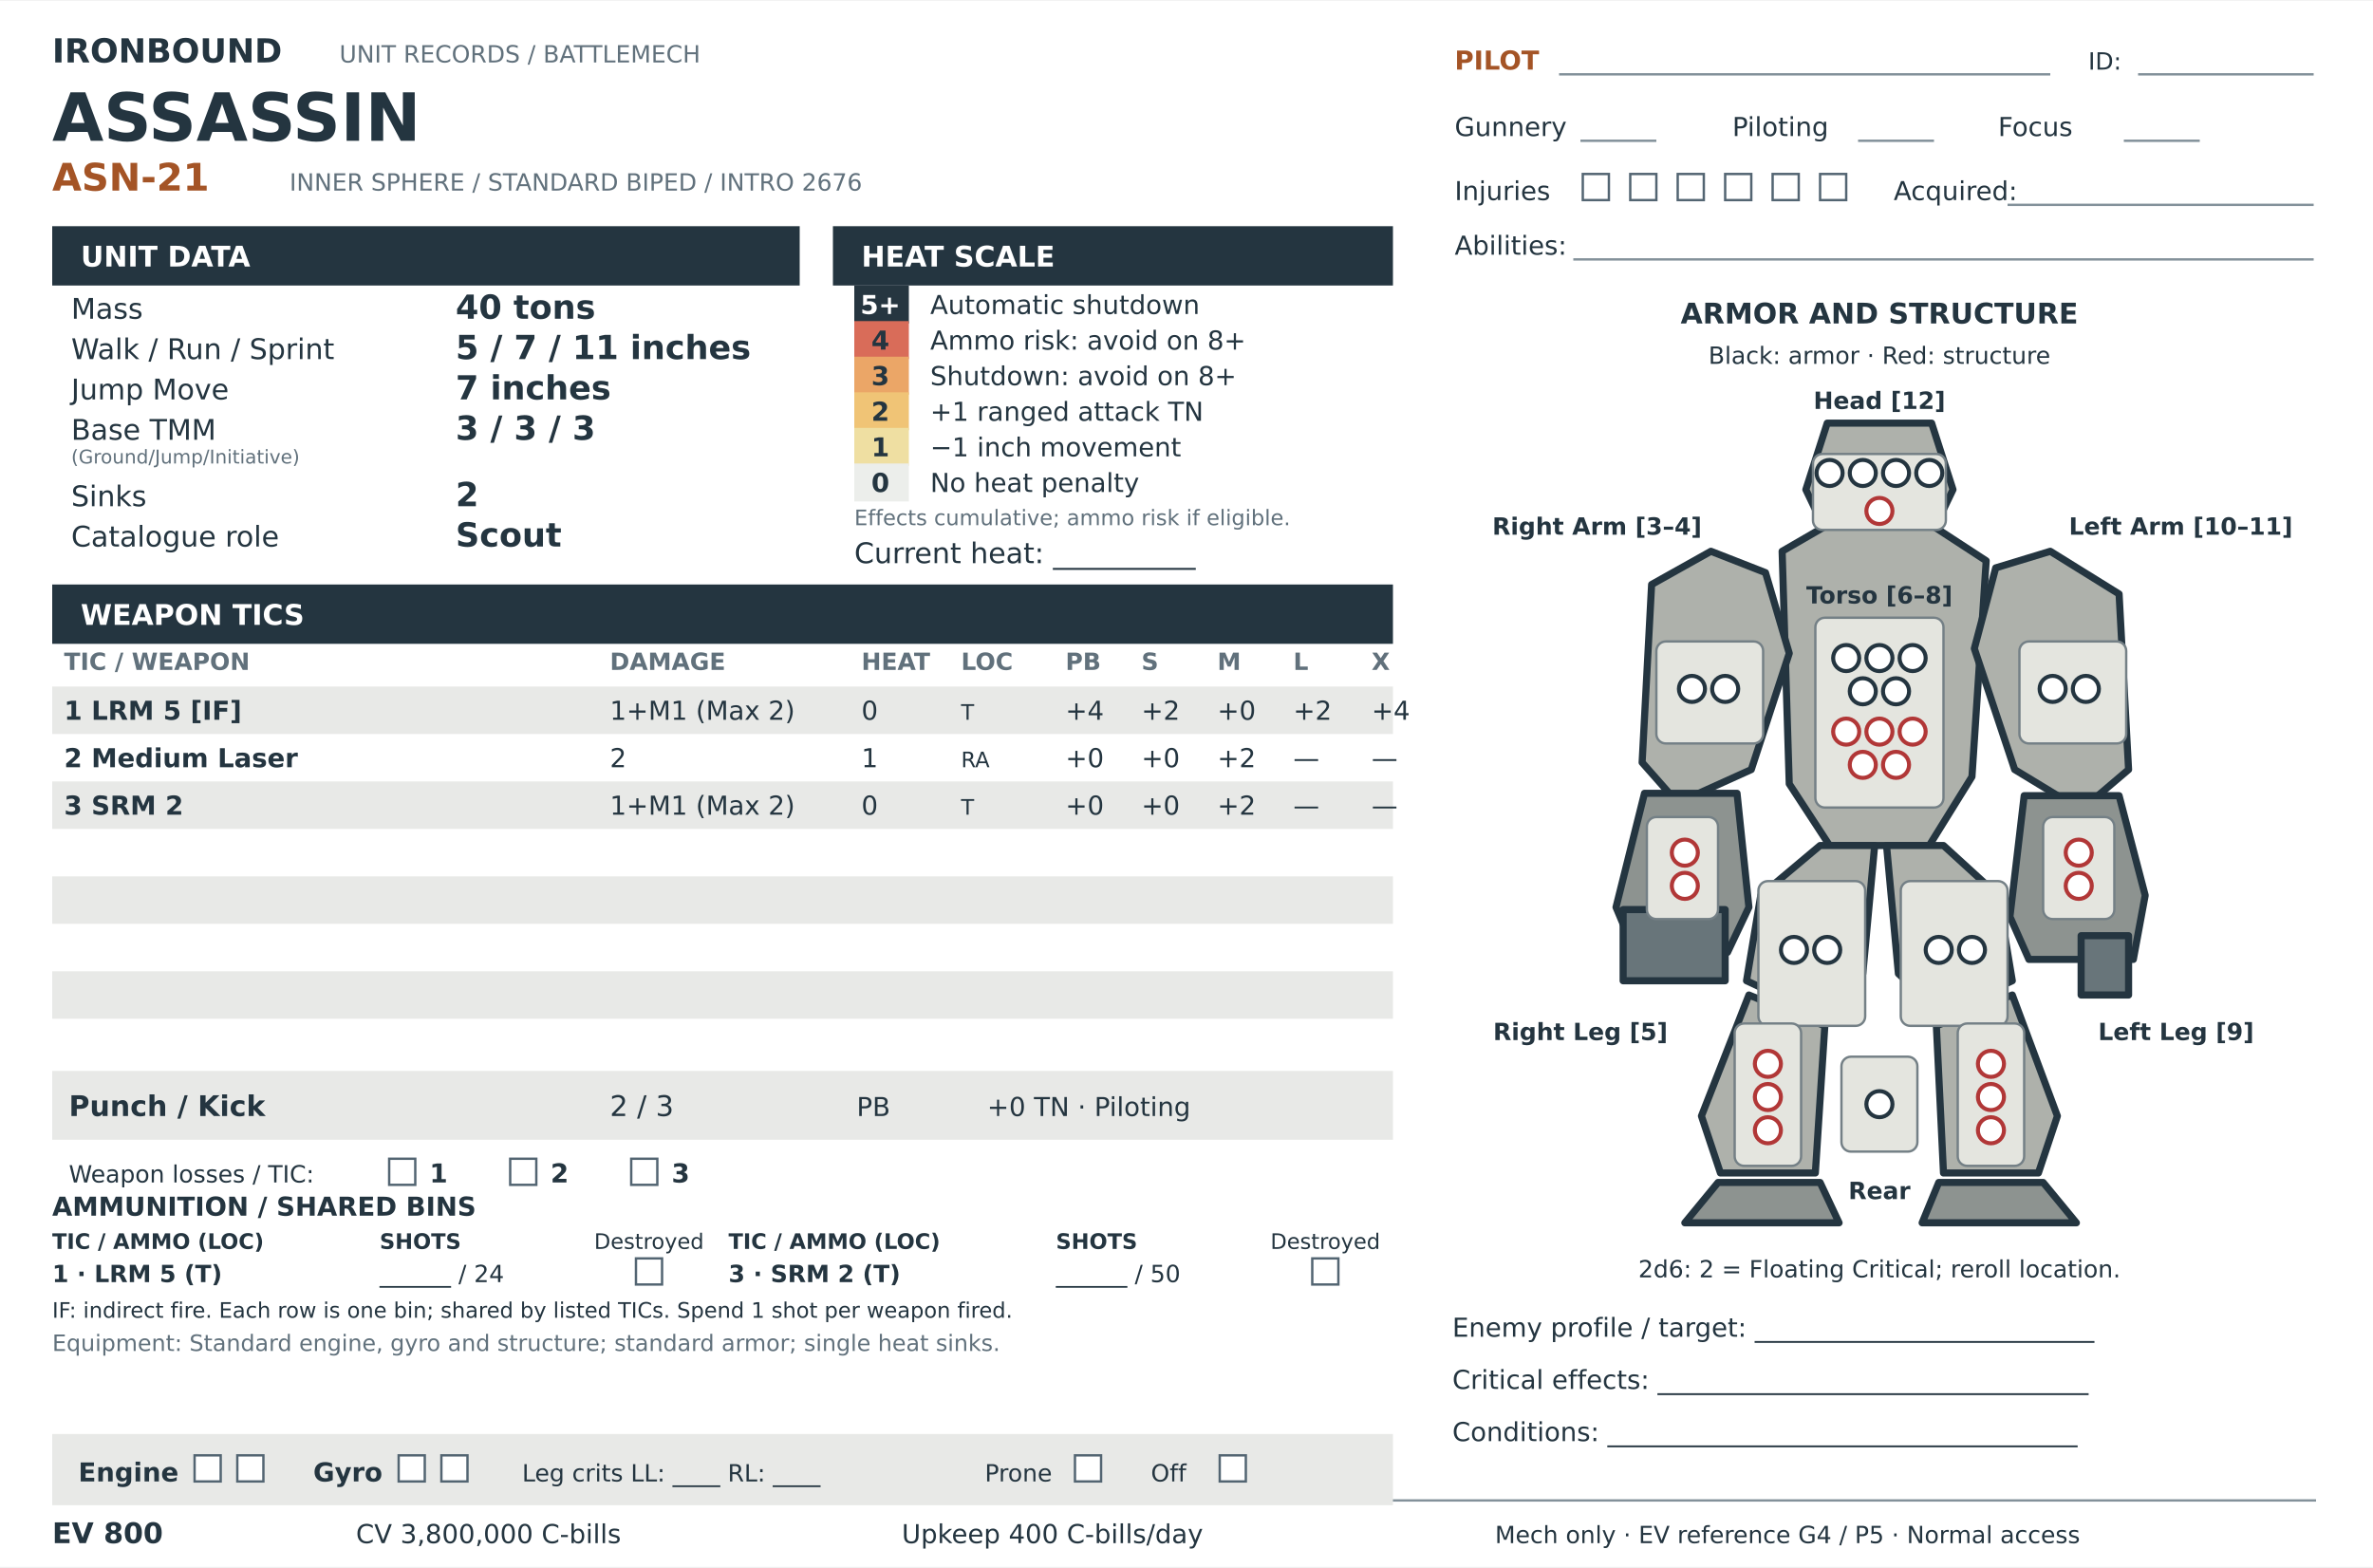
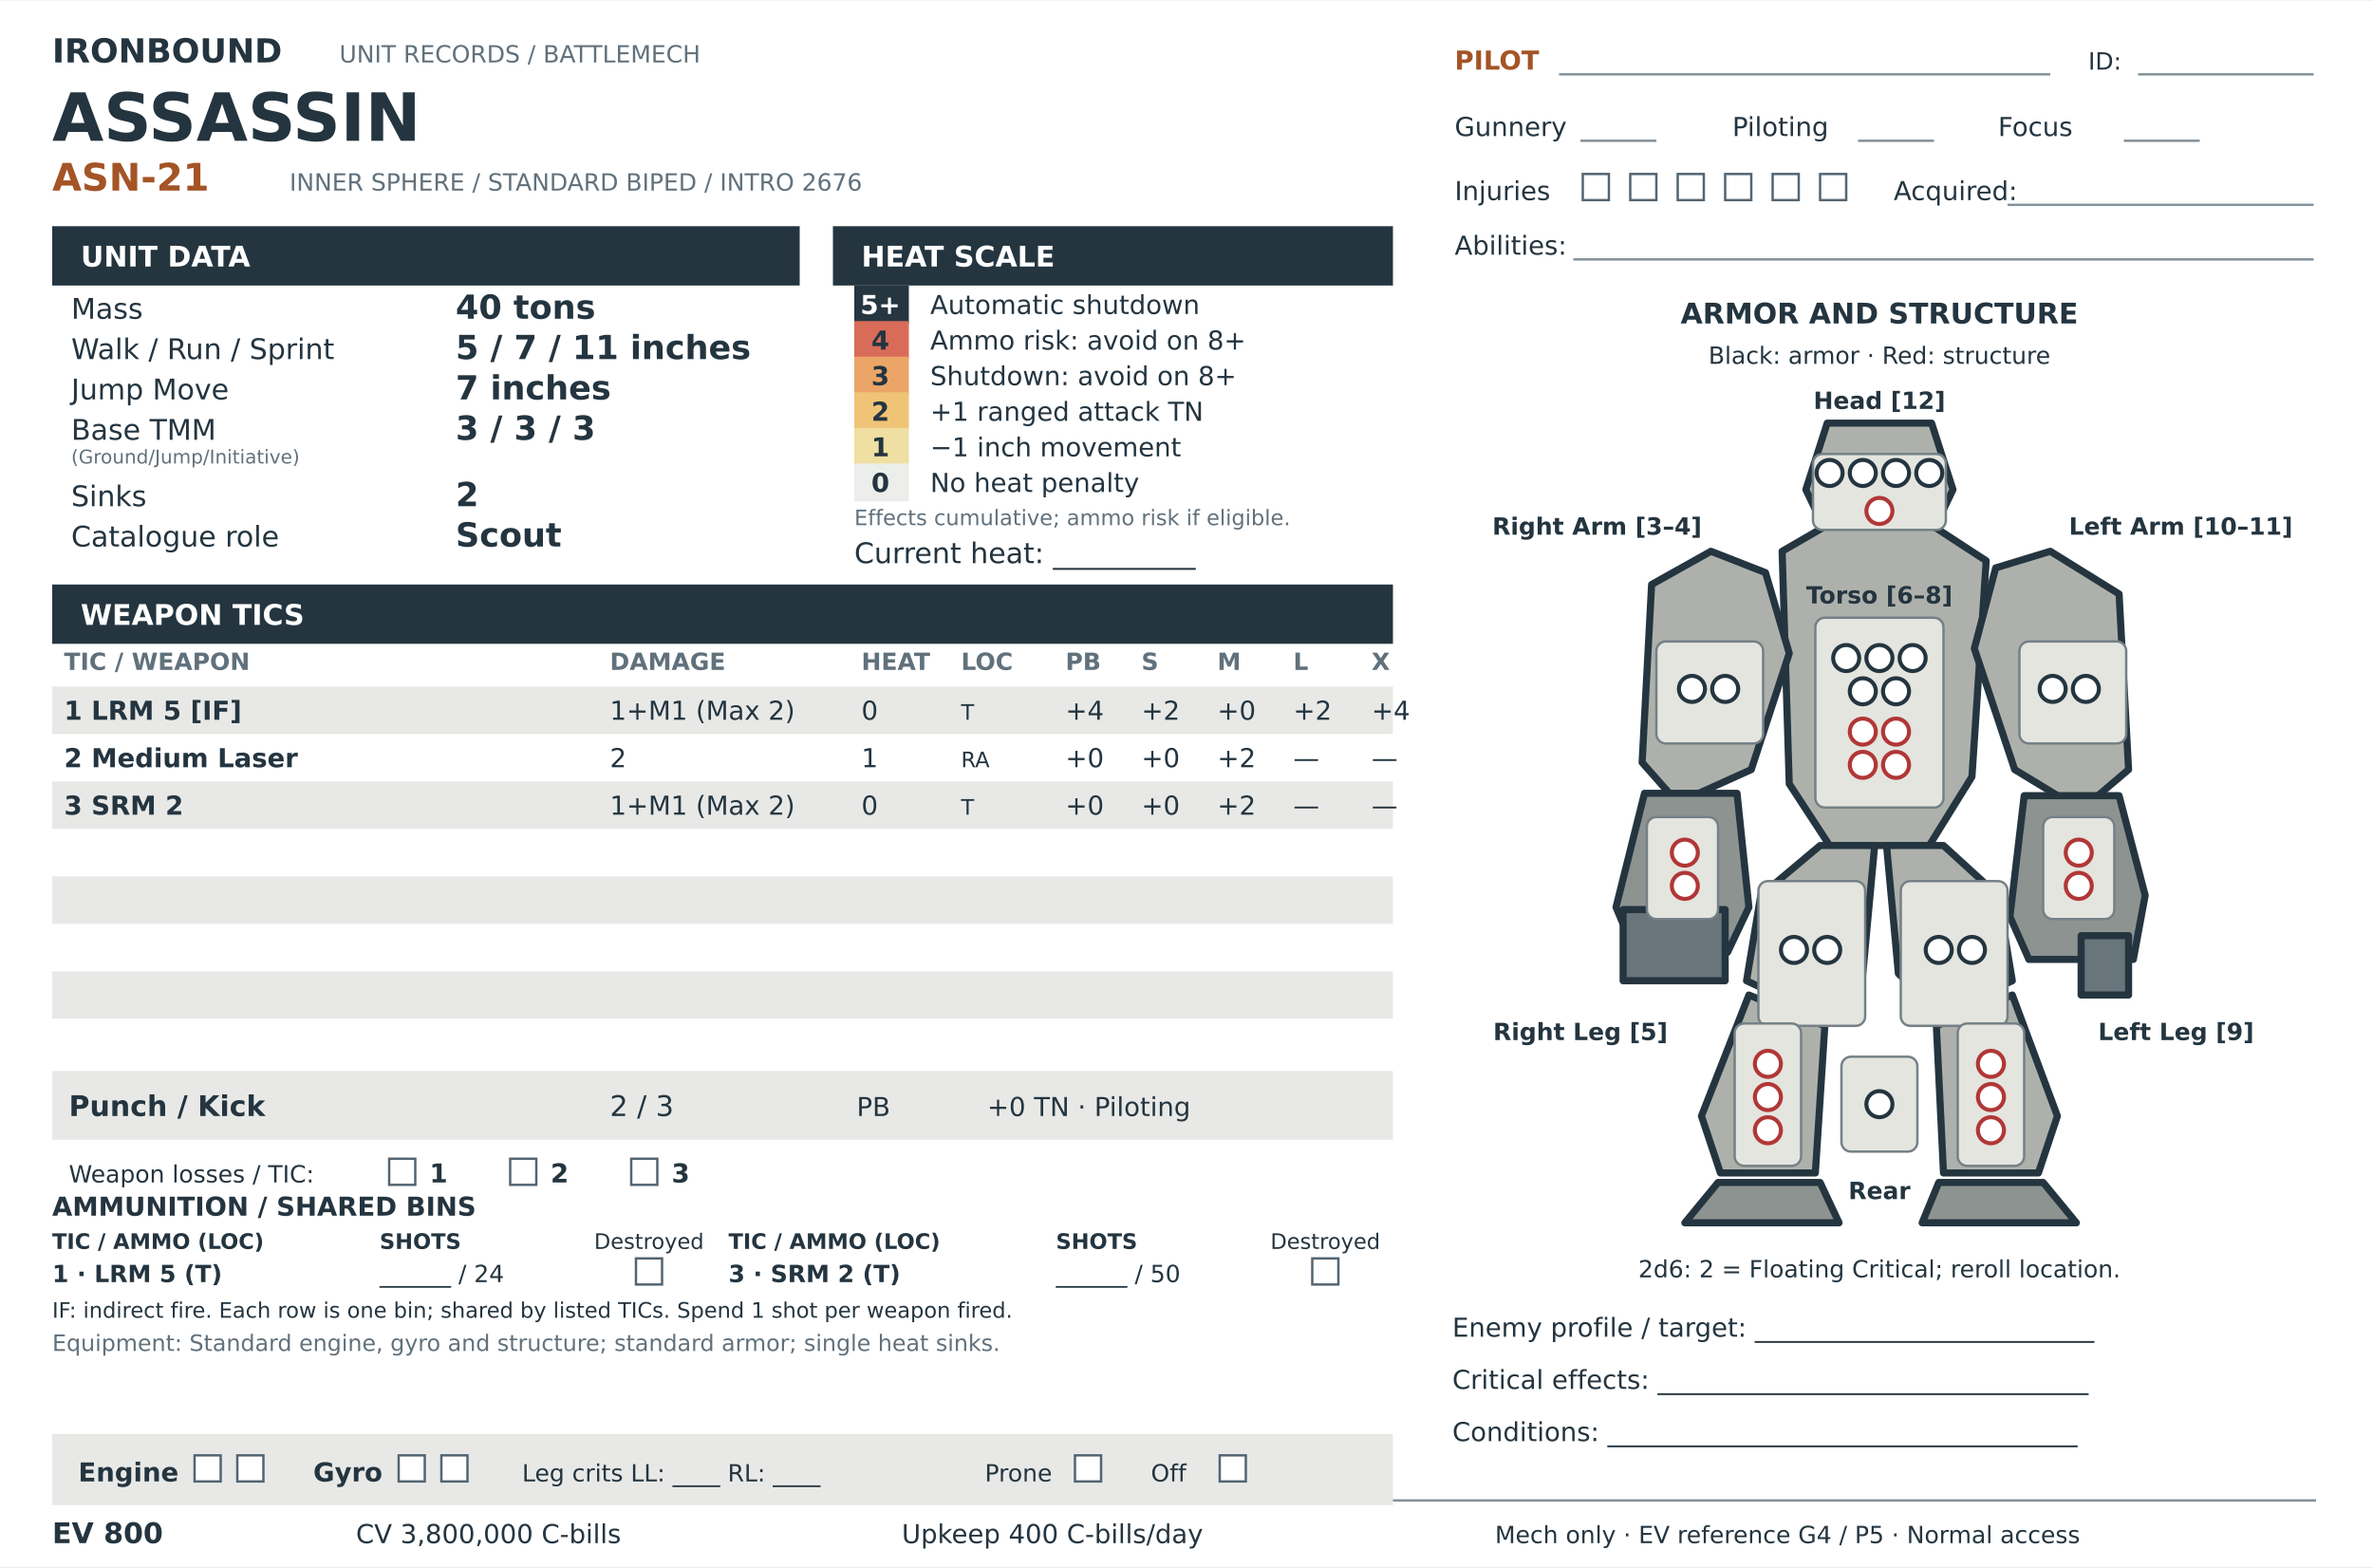
<svg xmlns="http://www.w3.org/2000/svg" width="277mm" height="183mm" viewBox="0 0 1000 660" role="img" aria-labelledby="title desc">
  <g font-family="Arial, Helvetica, sans-serif">
    <rect x="0" y="0" width="1000" height="660" rx="0" fill="#fff" stroke="none" />
    <text x="22" y="26" font-family="DejaVu Sans, Arial, sans-serif" font-size="14" font-weight="bold" fill="#243540" text-anchor="start">IRONBOUND</text>
    <text x="143" y="26" font-family="DejaVu Sans, Arial, sans-serif" font-size="10" fill="#61717c" text-anchor="start">UNIT RECORDS / BATTLEMECH</text>
    <text x="22" y="59" font-family="DejaVu Sans, Arial, sans-serif" font-size="28" font-weight="bold" fill="#243540" text-anchor="start">ASSASSIN</text>
    <text x="22" y="80" font-family="DejaVu Sans, Arial, sans-serif" font-size="16" font-weight="bold" fill="#a45426" text-anchor="start">ASN-21</text>
    <text x="122" y="80" font-family="DejaVu Sans, Arial, sans-serif" font-size="10" fill="#61717c" text-anchor="start">INNER SPHERE / STANDARD BIPED / INTRO 2676</text>
    <text x="613" y="29" font-family="DejaVu Sans, Arial, sans-serif" font-size="11" font-weight="bold" fill="#a45426" text-anchor="start">PILOT</text>
    <path d="M657 31H864" fill="none" stroke="#83919a" />
    <text x="880" y="29" font-family="DejaVu Sans, Arial, sans-serif" font-size="10" fill="#243540" text-anchor="start">ID:</text>
    <path d="M901 31H975" fill="none" stroke="#83919a" />
    <text x="613" y="57" font-family="DejaVu Sans, Arial, sans-serif" font-size="11" fill="#243540" text-anchor="start">Gunnery</text>
    <path d="M666 59H698" fill="none" stroke="#83919a" />
    <text x="730" y="57" font-family="DejaVu Sans, Arial, sans-serif" font-size="11" fill="#243540" text-anchor="start">Piloting</text>
    <path d="M783 59H815" fill="none" stroke="#83919a" />
    <text x="842" y="57" font-family="DejaVu Sans, Arial, sans-serif" font-size="11" fill="#243540" text-anchor="start">Focus</text>
    <path d="M895 59H927" fill="none" stroke="#83919a" />
    <text x="613" y="84" font-family="DejaVu Sans, Arial, sans-serif" font-size="11" fill="#243540" text-anchor="start">Injuries</text>
    <rect x="667" y="73" width="11" height="11" rx="0" fill="#fff" stroke="#536572" />
    <rect x="687" y="73" width="11" height="11" rx="0" fill="#fff" stroke="#536572" />
    <rect x="707" y="73" width="11" height="11" rx="0" fill="#fff" stroke="#536572" />
    <rect x="727" y="73" width="11" height="11" rx="0" fill="#fff" stroke="#536572" />
    <rect x="747" y="73" width="11" height="11" rx="0" fill="#fff" stroke="#536572" />
    <rect x="767" y="73" width="11" height="11" rx="0" fill="#fff" stroke="#536572" />
    <text x="798" y="84" font-family="DejaVu Sans, Arial, sans-serif" font-size="11" fill="#243540" text-anchor="start">Acquired:</text>
    <path d="M846 86H975" fill="none" stroke="#83919a" />
    <text x="613" y="107" font-family="DejaVu Sans, Arial, sans-serif" font-size="11" fill="#243540" text-anchor="start">Abilities:</text>
    <path d="M663 109H975" fill="none" stroke="#83919a" />
    <rect x="22" y="95" width="315" height="25" rx="0" fill="#243540" stroke="none" />
    <text x="34" y="112" font-family="DejaVu Sans, Arial, sans-serif" font-size="12" font-weight="bold" fill="#fff" text-anchor="start">UNIT DATA</text>
    <rect x="351" y="95" width="236" height="25" rx="0" fill="#243540" stroke="none" />
    <text x="363" y="112" font-family="DejaVu Sans, Arial, sans-serif" font-size="12" font-weight="bold" fill="#fff" text-anchor="start">HEAT SCALE</text>
    <text x="30" y="134" font-family="DejaVu Sans, Arial, sans-serif" font-size="12" fill="#243540" text-anchor="start">Mass</text>
    <text x="192" y="134" font-family="DejaVu Sans, Arial, sans-serif" font-size="14" font-weight="bold" fill="#243540" text-anchor="start">40 tons</text>
    <text x="30" y="151" font-family="DejaVu Sans, Arial, sans-serif" font-size="12" fill="#243540" text-anchor="start">Walk / Run / Sprint</text>
    <text x="192" y="151" font-family="DejaVu Sans, Arial, sans-serif" font-size="14" font-weight="bold" fill="#243540" text-anchor="start">5 / 7 / 11 inches</text>
    <text x="30" y="168" font-family="DejaVu Sans, Arial, sans-serif" font-size="12" fill="#243540" text-anchor="start">Jump Move</text>
    <text x="192" y="168" font-family="DejaVu Sans, Arial, sans-serif" font-size="14" font-weight="bold" fill="#243540" text-anchor="start">7 inches</text>
    <text x="30" y="185" font-family="DejaVu Sans, Arial, sans-serif" font-size="12" fill="#243540" text-anchor="start">Base TMM</text>
    <text x="30" y="195" font-family="DejaVu Sans, Arial, sans-serif" font-size="8" fill="#61717c" text-anchor="start">(Ground/Jump/Initiative)</text>
    <text x="192" y="185" font-family="DejaVu Sans, Arial, sans-serif" font-size="14" font-weight="bold" fill="#243540" text-anchor="start">3 / 3 / 3</text>
    <text x="30" y="213" font-family="DejaVu Sans, Arial, sans-serif" font-size="12" fill="#243540" text-anchor="start">Sinks</text>
    <text x="192" y="213" font-family="DejaVu Sans, Arial, sans-serif" font-size="14" font-weight="bold" fill="#243540" text-anchor="start">2</text>
    <text x="30" y="230" font-family="DejaVu Sans, Arial, sans-serif" font-size="12" fill="#243540" text-anchor="start">Catalogue role</text>
    <text x="192" y="230" font-family="DejaVu Sans, Arial, sans-serif" font-size="14" font-weight="bold" fill="#243540" text-anchor="start">Scout</text>
    <rect x="360" y="120" width="23" height="16" rx="0" fill="#263640" stroke="none" />
    <text x="371" y="132" font-family="DejaVu Sans, Arial, sans-serif" font-size="11" font-weight="bold" fill="#fff" text-anchor="middle">5+</text>
    <text x="392" y="132" font-family="DejaVu Sans, Arial, sans-serif" font-size="11" fill="#243540" text-anchor="start">Automatic shutdown</text>
    <rect x="360" y="135" width="23" height="16" rx="0" fill="#d96c59" stroke="none" />
    <text x="371" y="147" font-family="DejaVu Sans, Arial, sans-serif" font-size="11" font-weight="bold" fill="#243540" text-anchor="middle">4</text>
    <text x="392" y="147" font-family="DejaVu Sans, Arial, sans-serif" font-size="11" fill="#243540" text-anchor="start">Ammo risk: avoid on 8+</text>
    <rect x="360" y="150" width="23" height="16" rx="0" fill="#eba667" stroke="none" />
    <text x="371" y="162" font-family="DejaVu Sans, Arial, sans-serif" font-size="11" font-weight="bold" fill="#243540" text-anchor="middle">3</text>
    <text x="392" y="162" font-family="DejaVu Sans, Arial, sans-serif" font-size="11" fill="#243540" text-anchor="start">Shutdown: avoid on 8+</text>
    <rect x="360" y="165" width="23" height="16" rx="0" fill="#f0c476" stroke="none" />
    <text x="371" y="177" font-family="DejaVu Sans, Arial, sans-serif" font-size="11" font-weight="bold" fill="#243540" text-anchor="middle">2</text>
    <text x="392" y="177" font-family="DejaVu Sans, Arial, sans-serif" font-size="11" fill="#243540" text-anchor="start">+1 ranged attack TN</text>
    <rect x="360" y="180" width="23" height="16" rx="0" fill="#efdfa2" stroke="none" />
    <text x="371" y="192" font-family="DejaVu Sans, Arial, sans-serif" font-size="11" font-weight="bold" fill="#243540" text-anchor="middle">1</text>
    <text x="392" y="192" font-family="DejaVu Sans, Arial, sans-serif" font-size="11" fill="#243540" text-anchor="start">−1 inch movement</text>
    <rect x="360" y="195" width="23" height="16" rx="0" fill="#eceeeb" stroke="none" />
    <text x="371" y="207" font-family="DejaVu Sans, Arial, sans-serif" font-size="11" font-weight="bold" fill="#243540" text-anchor="middle">0</text>
    <text x="392" y="207" font-family="DejaVu Sans, Arial, sans-serif" font-size="11" fill="#243540" text-anchor="start">No heat penalty</text>
    <text x="360" y="221" font-family="DejaVu Sans, Arial, sans-serif" font-size="9" fill="#61717c" text-anchor="start">Effects cumulative; ammo risk if eligible.</text>
    <text x="360" y="237" font-family="DejaVu Sans, Arial, sans-serif" font-size="12" fill="#243540" text-anchor="start">Current heat: __________</text>
    <rect x="22" y="246" width="565" height="25" rx="0" fill="#243540" stroke="none" />
    <text x="34" y="263" font-family="DejaVu Sans, Arial, sans-serif" font-size="12" font-weight="bold" fill="#fff" text-anchor="start">WEAPON TICS</text>
    <text x="27" y="282" font-family="DejaVu Sans, Arial, sans-serif" font-size="10" font-weight="bold" fill="#61717c" text-anchor="start">TIC / WEAPON</text>
    <text x="257" y="282" font-family="DejaVu Sans, Arial, sans-serif" font-size="10" font-weight="bold" fill="#61717c" text-anchor="start">DAMAGE</text>
    <text x="363" y="282" font-family="DejaVu Sans, Arial, sans-serif" font-size="10" font-weight="bold" fill="#61717c" text-anchor="start">HEAT</text>
    <text x="405" y="282" font-family="DejaVu Sans, Arial, sans-serif" font-size="10" font-weight="bold" fill="#61717c" text-anchor="start">LOC</text>
    <text x="449" y="282" font-family="DejaVu Sans, Arial, sans-serif" font-size="10" font-weight="bold" fill="#61717c" text-anchor="start">PB</text>
    <text x="481" y="282" font-family="DejaVu Sans, Arial, sans-serif" font-size="10" font-weight="bold" fill="#61717c" text-anchor="start">S</text>
    <text x="513" y="282" font-family="DejaVu Sans, Arial, sans-serif" font-size="10" font-weight="bold" fill="#61717c" text-anchor="start">M</text>
    <text x="545" y="282" font-family="DejaVu Sans, Arial, sans-serif" font-size="10" font-weight="bold" fill="#61717c" text-anchor="start">L</text>
    <text x="578" y="282" font-family="DejaVu Sans, Arial, sans-serif" font-size="10" font-weight="bold" fill="#61717c" text-anchor="start">X</text>
    <rect x="22" y="289" width="565" height="20" rx="0" fill="#e8e9e7" stroke="none" />
    <text x="27" y="303" font-family="DejaVu Sans, Arial, sans-serif" font-size="11" font-weight="bold" fill="#243540" text-anchor="start">1  LRM 5 [IF]</text>
    <text x="257" y="303" font-family="DejaVu Sans, Arial, sans-serif" font-size="11" fill="#243540" text-anchor="start">1+M1 (Max 2)</text>
    <text x="363" y="303" font-family="DejaVu Sans, Arial, sans-serif" font-size="11" fill="#243540" text-anchor="start">0</text>
    <text x="405" y="303" font-family="DejaVu Sans, Arial, sans-serif" font-size="9" fill="#243540" text-anchor="start">T</text>
    <text x="449" y="303" font-family="DejaVu Sans, Arial, sans-serif" font-size="11" fill="#243540" text-anchor="start">+4</text>
    <text x="481" y="303" font-family="DejaVu Sans, Arial, sans-serif" font-size="11" fill="#243540" text-anchor="start">+2</text>
    <text x="513" y="303" font-family="DejaVu Sans, Arial, sans-serif" font-size="11" fill="#243540" text-anchor="start">+0</text>
    <text x="545" y="303" font-family="DejaVu Sans, Arial, sans-serif" font-size="11" fill="#243540" text-anchor="start">+2</text>
    <text x="578" y="303" font-family="DejaVu Sans, Arial, sans-serif" font-size="11" fill="#243540" text-anchor="start">+4</text>
    <text x="27" y="323" font-family="DejaVu Sans, Arial, sans-serif" font-size="11" font-weight="bold" fill="#243540" text-anchor="start">2  Medium Laser</text>
    <text x="257" y="323" font-family="DejaVu Sans, Arial, sans-serif" font-size="11" fill="#243540" text-anchor="start">2</text>
    <text x="363" y="323" font-family="DejaVu Sans, Arial, sans-serif" font-size="11" fill="#243540" text-anchor="start">1</text>
    <text x="405" y="323" font-family="DejaVu Sans, Arial, sans-serif" font-size="9" fill="#243540" text-anchor="start">RA</text>
    <text x="449" y="323" font-family="DejaVu Sans, Arial, sans-serif" font-size="11" fill="#243540" text-anchor="start">+0</text>
    <text x="481" y="323" font-family="DejaVu Sans, Arial, sans-serif" font-size="11" fill="#243540" text-anchor="start">+0</text>
    <text x="513" y="323" font-family="DejaVu Sans, Arial, sans-serif" font-size="11" fill="#243540" text-anchor="start">+2</text>
    <text x="545" y="323" font-family="DejaVu Sans, Arial, sans-serif" font-size="11" fill="#243540" text-anchor="start">—</text>
    <text x="578" y="323" font-family="DejaVu Sans, Arial, sans-serif" font-size="11" fill="#243540" text-anchor="start">—</text>
    <rect x="22" y="329" width="565" height="20" rx="0" fill="#e8e9e7" stroke="none" />
    <text x="27" y="343" font-family="DejaVu Sans, Arial, sans-serif" font-size="11" font-weight="bold" fill="#243540" text-anchor="start">3  SRM 2</text>
    <text x="257" y="343" font-family="DejaVu Sans, Arial, sans-serif" font-size="11" fill="#243540" text-anchor="start">1+M1 (Max 2)</text>
    <text x="363" y="343" font-family="DejaVu Sans, Arial, sans-serif" font-size="11" fill="#243540" text-anchor="start">0</text>
    <text x="405" y="343" font-family="DejaVu Sans, Arial, sans-serif" font-size="9" fill="#243540" text-anchor="start">T</text>
    <text x="449" y="343" font-family="DejaVu Sans, Arial, sans-serif" font-size="11" fill="#243540" text-anchor="start">+0</text>
    <text x="481" y="343" font-family="DejaVu Sans, Arial, sans-serif" font-size="11" fill="#243540" text-anchor="start">+0</text>
    <text x="513" y="343" font-family="DejaVu Sans, Arial, sans-serif" font-size="11" fill="#243540" text-anchor="start">+2</text>
    <text x="545" y="343" font-family="DejaVu Sans, Arial, sans-serif" font-size="11" fill="#243540" text-anchor="start">—</text>
    <text x="578" y="343" font-family="DejaVu Sans, Arial, sans-serif" font-size="11" fill="#243540" text-anchor="start">—</text>
    <text x="27" y="363" font-family="DejaVu Sans, Arial, sans-serif" font-size="11" font-weight="bold" fill="#243540" text-anchor="start" />
    <text x="257" y="363" font-family="DejaVu Sans, Arial, sans-serif" font-size="11" fill="#243540" text-anchor="start" />
    <text x="363" y="363" font-family="DejaVu Sans, Arial, sans-serif" font-size="11" fill="#243540" text-anchor="start" />
    <text x="405" y="363" font-family="DejaVu Sans, Arial, sans-serif" font-size="9" fill="#243540" text-anchor="start" />
    <text x="449" y="363" font-family="DejaVu Sans, Arial, sans-serif" font-size="11" fill="#243540" text-anchor="start" />
    <text x="481" y="363" font-family="DejaVu Sans, Arial, sans-serif" font-size="11" fill="#243540" text-anchor="start" />
    <text x="513" y="363" font-family="DejaVu Sans, Arial, sans-serif" font-size="11" fill="#243540" text-anchor="start" />
    <text x="545" y="363" font-family="DejaVu Sans, Arial, sans-serif" font-size="11" fill="#243540" text-anchor="start" />
    <text x="578" y="363" font-family="DejaVu Sans, Arial, sans-serif" font-size="11" fill="#243540" text-anchor="start" />
    <rect x="22" y="369" width="565" height="20" rx="0" fill="#e8e9e7" stroke="none" />
    <text x="27" y="383" font-family="DejaVu Sans, Arial, sans-serif" font-size="11" font-weight="bold" fill="#243540" text-anchor="start" />
    <text x="257" y="383" font-family="DejaVu Sans, Arial, sans-serif" font-size="11" fill="#243540" text-anchor="start" />
    <text x="363" y="383" font-family="DejaVu Sans, Arial, sans-serif" font-size="11" fill="#243540" text-anchor="start" />
    <text x="405" y="383" font-family="DejaVu Sans, Arial, sans-serif" font-size="11" fill="#243540" text-anchor="start" />
    <text x="449" y="383" font-family="DejaVu Sans, Arial, sans-serif" font-size="11" fill="#243540" text-anchor="start" />
    <text x="481" y="383" font-family="DejaVu Sans, Arial, sans-serif" font-size="11" fill="#243540" text-anchor="start" />
    <text x="513" y="383" font-family="DejaVu Sans, Arial, sans-serif" font-size="11" fill="#243540" text-anchor="start" />
    <text x="545" y="383" font-family="DejaVu Sans, Arial, sans-serif" font-size="11" fill="#243540" text-anchor="start" />
    <text x="578" y="383" font-family="DejaVu Sans, Arial, sans-serif" font-size="11" fill="#243540" text-anchor="start" />
    <text x="27" y="403" font-family="DejaVu Sans, Arial, sans-serif" font-size="11" font-weight="bold" fill="#243540" text-anchor="start" />
    <text x="257" y="403" font-family="DejaVu Sans, Arial, sans-serif" font-size="11" fill="#243540" text-anchor="start" />
    <text x="363" y="403" font-family="DejaVu Sans, Arial, sans-serif" font-size="11" fill="#243540" text-anchor="start" />
    <text x="405" y="403" font-family="DejaVu Sans, Arial, sans-serif" font-size="11" fill="#243540" text-anchor="start" />
    <text x="449" y="403" font-family="DejaVu Sans, Arial, sans-serif" font-size="11" fill="#243540" text-anchor="start" />
    <text x="481" y="403" font-family="DejaVu Sans, Arial, sans-serif" font-size="11" fill="#243540" text-anchor="start" />
    <text x="513" y="403" font-family="DejaVu Sans, Arial, sans-serif" font-size="11" fill="#243540" text-anchor="start" />
    <text x="545" y="403" font-family="DejaVu Sans, Arial, sans-serif" font-size="11" fill="#243540" text-anchor="start" />
    <text x="578" y="403" font-family="DejaVu Sans, Arial, sans-serif" font-size="11" fill="#243540" text-anchor="start" />
    <rect x="22" y="409" width="565" height="20" rx="0" fill="#e8e9e7" stroke="none" />
    <text x="27" y="423" font-family="DejaVu Sans, Arial, sans-serif" font-size="11" font-weight="bold" fill="#243540" text-anchor="start" />
    <text x="257" y="423" font-family="DejaVu Sans, Arial, sans-serif" font-size="11" fill="#243540" text-anchor="start" />
    <text x="363" y="423" font-family="DejaVu Sans, Arial, sans-serif" font-size="11" fill="#243540" text-anchor="start" />
    <text x="405" y="423" font-family="DejaVu Sans, Arial, sans-serif" font-size="11" fill="#243540" text-anchor="start" />
    <text x="449" y="423" font-family="DejaVu Sans, Arial, sans-serif" font-size="11" fill="#243540" text-anchor="start" />
    <text x="481" y="423" font-family="DejaVu Sans, Arial, sans-serif" font-size="11" fill="#243540" text-anchor="start" />
    <text x="513" y="423" font-family="DejaVu Sans, Arial, sans-serif" font-size="11" fill="#243540" text-anchor="start" />
    <text x="545" y="423" font-family="DejaVu Sans, Arial, sans-serif" font-size="11" fill="#243540" text-anchor="start" />
    <text x="578" y="423" font-family="DejaVu Sans, Arial, sans-serif" font-size="11" fill="#243540" text-anchor="start" />
    <text x="27" y="443" font-family="DejaVu Sans, Arial, sans-serif" font-size="11" font-weight="bold" fill="#243540" text-anchor="start" />
    <text x="257" y="443" font-family="DejaVu Sans, Arial, sans-serif" font-size="11" fill="#243540" text-anchor="start" />
    <text x="363" y="443" font-family="DejaVu Sans, Arial, sans-serif" font-size="11" fill="#243540" text-anchor="start" />
    <text x="405" y="443" font-family="DejaVu Sans, Arial, sans-serif" font-size="11" fill="#243540" text-anchor="start" />
    <text x="449" y="443" font-family="DejaVu Sans, Arial, sans-serif" font-size="11" fill="#243540" text-anchor="start" />
    <text x="481" y="443" font-family="DejaVu Sans, Arial, sans-serif" font-size="11" fill="#243540" text-anchor="start" />
    <text x="513" y="443" font-family="DejaVu Sans, Arial, sans-serif" font-size="11" fill="#243540" text-anchor="start" />
    <text x="545" y="443" font-family="DejaVu Sans, Arial, sans-serif" font-size="11" fill="#243540" text-anchor="start" />
    <text x="578" y="443" font-family="DejaVu Sans, Arial, sans-serif" font-size="11" fill="#243540" text-anchor="start" />
    <rect x="22" y="451" width="565" height="29" rx="0" fill="#e8e9e7" stroke="none" />
    <text x="29" y="470" font-family="DejaVu Sans, Arial, sans-serif" font-size="12" font-weight="bold" fill="#243540" text-anchor="start">Punch / Kick</text>
    <text x="257" y="470" font-family="DejaVu Sans, Arial, sans-serif" font-size="12" fill="#243540" text-anchor="start">2 / 3</text>
    <text x="361" y="470" font-family="DejaVu Sans, Arial, sans-serif" font-size="11" fill="#243540" text-anchor="start">PB</text>
    <text x="416" y="470" font-family="DejaVu Sans, Arial, sans-serif" font-size="11" fill="#243540" text-anchor="start">+0 TN · Piloting</text>
    <g transform="translate(612 120)">
      <text x="180" y="16" font-family="DejaVu Sans, Arial, sans-serif" font-size="12" font-weight="bold" fill="#243540" text-anchor="middle">ARMOR AND STRUCTURE</text>
      <text x="180" y="33" font-family="DejaVu Sans, Arial, sans-serif" font-size="10" fill="#243540" text-anchor="middle">Black: armor · Red: structure</text>
      <path d="M158 58H202L211 86L200 109H160L149 86Z" fill="#aeb1ab" stroke="#243540" stroke-width="3" stroke-linejoin="round" />
      <path d="M139 112L158 101H202L225 116L219 207L201 236H159L142 210Z" fill="#aeb1ab" stroke="#243540" stroke-width="3" stroke-linejoin="round" />
      <path d="M132 121L109 112L84 126L80 201L95 218L126 204L142 155Z" fill="#aeb1ab" stroke="#243540" stroke-width="3" stroke-linejoin="round" />
      <path d="M229 119L252 112L281 130L285 204L265 221L237 204L220 153Z" fill="#aeb1ab" stroke="#243540" stroke-width="3" stroke-linejoin="round" />
      <path d="M81 214H120L125 262L116 281H77L69 262Z" fill="#8d9390" stroke="#243540" stroke-width="3" stroke-linejoin="round" />
      <path d="M241 215H281L292 257L287 284H243L235 266Z" fill="#8d9390" stroke="#243540" stroke-width="3" stroke-linejoin="round" />
      <path d="M72 263H115V293H72Z" fill="#68757a" stroke="#243540" stroke-width="3" stroke-linejoin="round" />
      <path d="M265 274H285V299H265Z" fill="#68757a" stroke="#243540" stroke-width="3" stroke-linejoin="round" />
      <path d="M155 236H178L173 290L154 307L124 293L130 257Z" fill="#aeb1ab" stroke="#243540" stroke-width="3" stroke-linejoin="round" />
      <path d="M183 236H207L230 257L236 293L206 307L188 290Z" fill="#aeb1ab" stroke="#243540" stroke-width="3" stroke-linejoin="round" />
      <path d="M125 299L157 312L153 374H113L105 350Z" fill="#aeb1ab" stroke="#243540" stroke-width="3" stroke-linejoin="round" />
      <path d="M204 312L236 299L255 350L247 374H207Z" fill="#aeb1ab" stroke="#243540" stroke-width="3" stroke-linejoin="round" />
      <path d="M112 378H155L163 395H98Z" fill="#8d9390" stroke="#243540" stroke-width="3" stroke-linejoin="round" />
      <path d="M205 378H249L263 395H198Z" fill="#8d9390" stroke="#243540" stroke-width="3" stroke-linejoin="round" />
      <rect x="152" y="71" width="56" height="32" rx="4" fill="#e4e5df" stroke="#748086" />
      <rect x="153" y="140" width="54" height="80" rx="4" fill="#e4e5df" stroke="#748086" />
      <rect x="86" y="150" width="45" height="43" rx="4" fill="#e4e5df" stroke="#748086" />
      <rect x="239" y="150" width="45" height="43" rx="4" fill="#e4e5df" stroke="#748086" />
      <rect x="82" y="224" width="30" height="43" rx="4" fill="#e4e5df" stroke="#748086" />
      <rect x="249" y="224" width="30" height="43" rx="4" fill="#e4e5df" stroke="#748086" />
      <rect x="129" y="251" width="45" height="61" rx="4" fill="#e4e5df" stroke="#748086" />
      <rect x="189" y="251" width="45" height="61" rx="4" fill="#e4e5df" stroke="#748086" />
      <rect x="119" y="311" width="28" height="60" rx="4" fill="#e4e5df" stroke="#748086" />
      <rect x="213" y="311" width="28" height="60" rx="4" fill="#e4e5df" stroke="#748086" />
      <rect x="164" y="325" width="32" height="40" rx="4" fill="#e4e5df" stroke="#748086" />
      <text x="180" y="52" font-family="DejaVu Sans, Arial, sans-serif" font-size="10" font-weight="bold" fill="#243540" text-anchor="middle">Head [12]</text>
      <text x="180" y="134" font-family="DejaVu Sans, Arial, sans-serif" font-size="10" font-weight="bold" fill="#243540" text-anchor="middle">Torso [6–8]</text>
      <text x="61" y="105" font-family="DejaVu Sans, Arial, sans-serif" font-size="10" font-weight="bold" fill="#243540" text-anchor="middle">Right Arm [3–4]</text>
      <text x="307" y="105" font-family="DejaVu Sans, Arial, sans-serif" font-size="10" font-weight="bold" fill="#243540" text-anchor="middle">Left Arm [10–11]</text>
      <text x="54" y="318" font-family="DejaVu Sans, Arial, sans-serif" font-size="10" font-weight="bold" fill="#243540" text-anchor="middle">Right Leg [5]</text>
      <text x="305" y="318" font-family="DejaVu Sans, Arial, sans-serif" font-size="10" font-weight="bold" fill="#243540" text-anchor="middle">Left Leg [9]</text>
      <text x="180" y="385" font-family="DejaVu Sans, Arial, sans-serif" font-size="10" font-weight="bold" fill="#243540" text-anchor="middle">Rear</text>
      <text x="180" y="418" font-family="DejaVu Sans, Arial, sans-serif" font-size="10" fill="#243540" text-anchor="middle">2d6: 2 = Floating Critical; reroll location.</text>
      <text x="0" y="443" font-family="DejaVu Sans, Arial, sans-serif" font-size="11" fill="#243540" text-anchor="start">Enemy profile / target: __________________________</text>
      <text x="0" y="465" font-family="DejaVu Sans, Arial, sans-serif" font-size="11" fill="#243540" text-anchor="start">Critical effects: _________________________________</text>
      <text x="0" y="487" font-family="DejaVu Sans, Arial, sans-serif" font-size="11" fill="#243540" text-anchor="start">Conditions: ____________________________________</text>
      <circle cx="159" cy="79" r="5.5" fill="#fff" stroke="#243540" stroke-width="1.7" />
      <circle cx="173" cy="79" r="5.5" fill="#fff" stroke="#243540" stroke-width="1.7" />
      <circle cx="187" cy="79" r="5.5" fill="#fff" stroke="#243540" stroke-width="1.7" />
      <circle cx="201" cy="79" r="5.5" fill="#fff" stroke="#243540" stroke-width="1.7" />
      <circle cx="180" cy="95" r="5.5" fill="#fff" stroke="#b13737" stroke-width="1.7" />
      <circle cx="166" cy="157" r="5.5" fill="#fff" stroke="#243540" stroke-width="1.7" />
      <circle cx="180" cy="157" r="5.5" fill="#fff" stroke="#243540" stroke-width="1.7" />
      <circle cx="194" cy="157" r="5.5" fill="#fff" stroke="#243540" stroke-width="1.7" />
      <circle cx="173" cy="171" r="5.5" fill="#fff" stroke="#243540" stroke-width="1.7" />
      <circle cx="187" cy="171" r="5.5" fill="#fff" stroke="#243540" stroke-width="1.7" />
-       <circle cx="166" cy="188" r="5.5" fill="#fff" stroke="#b13737" stroke-width="1.7" />
-       <circle cx="180" cy="188" r="5.5" fill="#fff" stroke="#b13737" stroke-width="1.7" />
-       <circle cx="194" cy="188" r="5.5" fill="#fff" stroke="#b13737" stroke-width="1.7" />
+       <circle cx="173" cy="188" r="5.5" fill="#fff" stroke="#b13737" stroke-width="1.7" />
+       <circle cx="187" cy="188" r="5.5" fill="#fff" stroke="#b13737" stroke-width="1.7" />
      <circle cx="173" cy="202" r="5.5" fill="#fff" stroke="#b13737" stroke-width="1.7" />
      <circle cx="187" cy="202" r="5.5" fill="#fff" stroke="#b13737" stroke-width="1.7" />
      <circle cx="101" cy="170" r="5.5" fill="#fff" stroke="#243540" stroke-width="1.7" />
      <circle cx="115" cy="170" r="5.5" fill="#fff" stroke="#243540" stroke-width="1.7" />
      <circle cx="253" cy="170" r="5.5" fill="#fff" stroke="#243540" stroke-width="1.7" />
      <circle cx="267" cy="170" r="5.5" fill="#fff" stroke="#243540" stroke-width="1.7" />
      <circle cx="98" cy="239" r="5.5" fill="#fff" stroke="#b13737" stroke-width="1.7" />
      <circle cx="98" cy="253" r="5.5" fill="#fff" stroke="#b13737" stroke-width="1.7" />
      <circle cx="264" cy="239" r="5.5" fill="#fff" stroke="#b13737" stroke-width="1.7" />
      <circle cx="264" cy="253" r="5.5" fill="#fff" stroke="#b13737" stroke-width="1.7" />
      <circle cx="144" cy="280" r="5.5" fill="#fff" stroke="#243540" stroke-width="1.7" />
      <circle cx="158" cy="280" r="5.5" fill="#fff" stroke="#243540" stroke-width="1.7" />
      <circle cx="205" cy="280" r="5.5" fill="#fff" stroke="#243540" stroke-width="1.7" />
      <circle cx="219" cy="280" r="5.5" fill="#fff" stroke="#243540" stroke-width="1.7" />
      <circle cx="133" cy="328" r="5.5" fill="#fff" stroke="#b13737" stroke-width="1.7" />
      <circle cx="133" cy="342" r="5.5" fill="#fff" stroke="#b13737" stroke-width="1.7" />
      <circle cx="133" cy="356" r="5.5" fill="#fff" stroke="#b13737" stroke-width="1.7" />
      <circle cx="227" cy="328" r="5.5" fill="#fff" stroke="#b13737" stroke-width="1.7" />
      <circle cx="227" cy="342" r="5.5" fill="#fff" stroke="#b13737" stroke-width="1.7" />
      <circle cx="227" cy="356" r="5.5" fill="#fff" stroke="#b13737" stroke-width="1.7" />
      <circle cx="180" cy="345" r="5.5" fill="#fff" stroke="#243540" stroke-width="1.7" />
    </g>
    <path d="M22 632H976" fill="none" stroke="#83919a" />
    <text x="22" y="650" font-family="DejaVu Sans, Arial, sans-serif" font-size="12" font-weight="bold" fill="#243540" text-anchor="start">EV 800</text>
    <text x="150" y="650" font-family="DejaVu Sans, Arial, sans-serif" font-size="11" fill="#243540" text-anchor="start">CV 3,800,000 C-bills</text>
    <text x="380" y="650" font-family="DejaVu Sans, Arial, sans-serif" font-size="11" fill="#243540" text-anchor="start">Upkeep 400 C-bills/day</text>
    <text x="630" y="650" font-family="DejaVu Sans, Arial, sans-serif" font-size="10" fill="#243540" text-anchor="start">Mech only · EV reference G4 / P5 · Normal access</text>
    <text x="29" y="498" font-family="DejaVu Sans, Arial, sans-serif" font-size="10" fill="#243540" text-anchor="start">Weapon losses / TIC:</text>
    <rect x="164" y="488" width="11" height="11" fill="#fff" stroke="#536572" />
    <text x="181" y="498" font-family="DejaVu Sans, Arial, sans-serif" font-size="11" fill="#243540" text-anchor="start" font-weight="bold">1</text>
    <rect x="215" y="488" width="11" height="11" fill="#fff" stroke="#536572" />
    <text x="232" y="498" font-family="DejaVu Sans, Arial, sans-serif" font-size="11" fill="#243540" text-anchor="start" font-weight="bold">2</text>
    <rect x="266" y="488" width="11" height="11" fill="#fff" stroke="#536572" />
    <text x="283" y="498" font-family="DejaVu Sans, Arial, sans-serif" font-size="11" fill="#243540" text-anchor="start" font-weight="bold">3</text>
    <text x="22" y="512" font-family="DejaVu Sans, Arial, sans-serif" font-size="11" fill="#243540" text-anchor="start" font-weight="bold">AMMUNITION / SHARED BINS</text>
    <text x="22" y="526" font-family="DejaVu Sans, Arial, sans-serif" font-size="9" fill="#243540" text-anchor="start" font-weight="bold">TIC / AMMO (LOC)</text>
    <text x="160" y="526" font-family="DejaVu Sans, Arial, sans-serif" font-size="9" fill="#243540" text-anchor="start" font-weight="bold">SHOTS</text>
    <text x="273.5" y="526" font-family="DejaVu Sans, Arial, sans-serif" font-size="9" fill="#243540" text-anchor="middle">Destroyed</text>
    <text x="307" y="526" font-family="DejaVu Sans, Arial, sans-serif" font-size="9" fill="#243540" text-anchor="start" font-weight="bold">TIC / AMMO (LOC)</text>
    <text x="445" y="526" font-family="DejaVu Sans, Arial, sans-serif" font-size="9" fill="#243540" text-anchor="start" font-weight="bold">SHOTS</text>
    <text x="558.5" y="526" font-family="DejaVu Sans, Arial, sans-serif" font-size="9" fill="#243540" text-anchor="middle">Destroyed</text>
    <text x="22" y="540" font-family="DejaVu Sans, Arial, sans-serif" font-size="10" fill="#243540" text-anchor="start" font-weight="bold">1 · LRM 5 (T)</text>
    <text x="160" y="540" font-family="DejaVu Sans, Arial, sans-serif" font-size="10" fill="#243540" text-anchor="start">______ / 24</text>
    <rect x="268" y="530" width="11" height="11" fill="#fff" stroke="#536572" />
    <text x="307" y="540" font-family="DejaVu Sans, Arial, sans-serif" font-size="10" fill="#243540" text-anchor="start" font-weight="bold">3 · SRM 2 (T)</text>
    <text x="445" y="540" font-family="DejaVu Sans, Arial, sans-serif" font-size="10" fill="#243540" text-anchor="start">______ / 50</text>
    <rect x="553" y="530" width="11" height="11" fill="#fff" stroke="#536572" />
    <text x="22" y="555" font-family="DejaVu Sans, Arial, sans-serif" font-size="9" fill="#243540" text-anchor="start">IF: indirect fire. Each row is one bin; shared by listed TICs. Spend 1 shot per weapon fired.</text>
    <text x="22" y="569" font-family="DejaVu Sans, Arial, sans-serif" font-size="9.5" fill="#61717c" text-anchor="start">Equipment: Standard engine, gyro and structure; standard armor; single heat sinks.</text>
    <rect x="22" y="604" width="565" height="30" fill="#e8e9e7" stroke="none" />
    <text x="33" y="624" font-family="DejaVu Sans, Arial, sans-serif" font-size="11" fill="#243540" text-anchor="start" font-weight="bold">Engine</text>
    <rect x="82" y="613" width="11" height="11" fill="#fff" stroke="#536572" />
    <rect x="100" y="613" width="11" height="11" fill="#fff" stroke="#536572" />
    <text x="132" y="624" font-family="DejaVu Sans, Arial, sans-serif" font-size="11" fill="#243540" text-anchor="start" font-weight="bold">Gyro</text>
    <rect x="168" y="613" width="11" height="11" fill="#fff" stroke="#536572" />
    <rect x="186" y="613" width="11" height="11" fill="#fff" stroke="#536572" />
    <text x="220" y="624" font-family="DejaVu Sans, Arial, sans-serif" font-size="10" fill="#243540" text-anchor="start">Leg crits LL: ____  RL: ____</text>
    <text x="415" y="624" font-family="DejaVu Sans, Arial, sans-serif" font-size="10" fill="#243540" text-anchor="start">Prone</text>
    <rect x="453" y="613" width="11" height="11" fill="#fff" stroke="#536572" />
    <text x="485" y="624" font-family="DejaVu Sans, Arial, sans-serif" font-size="10" fill="#243540" text-anchor="start">Off</text>
    <rect x="514" y="613" width="11" height="11" fill="#fff" stroke="#536572" />
  </g>
</svg>
